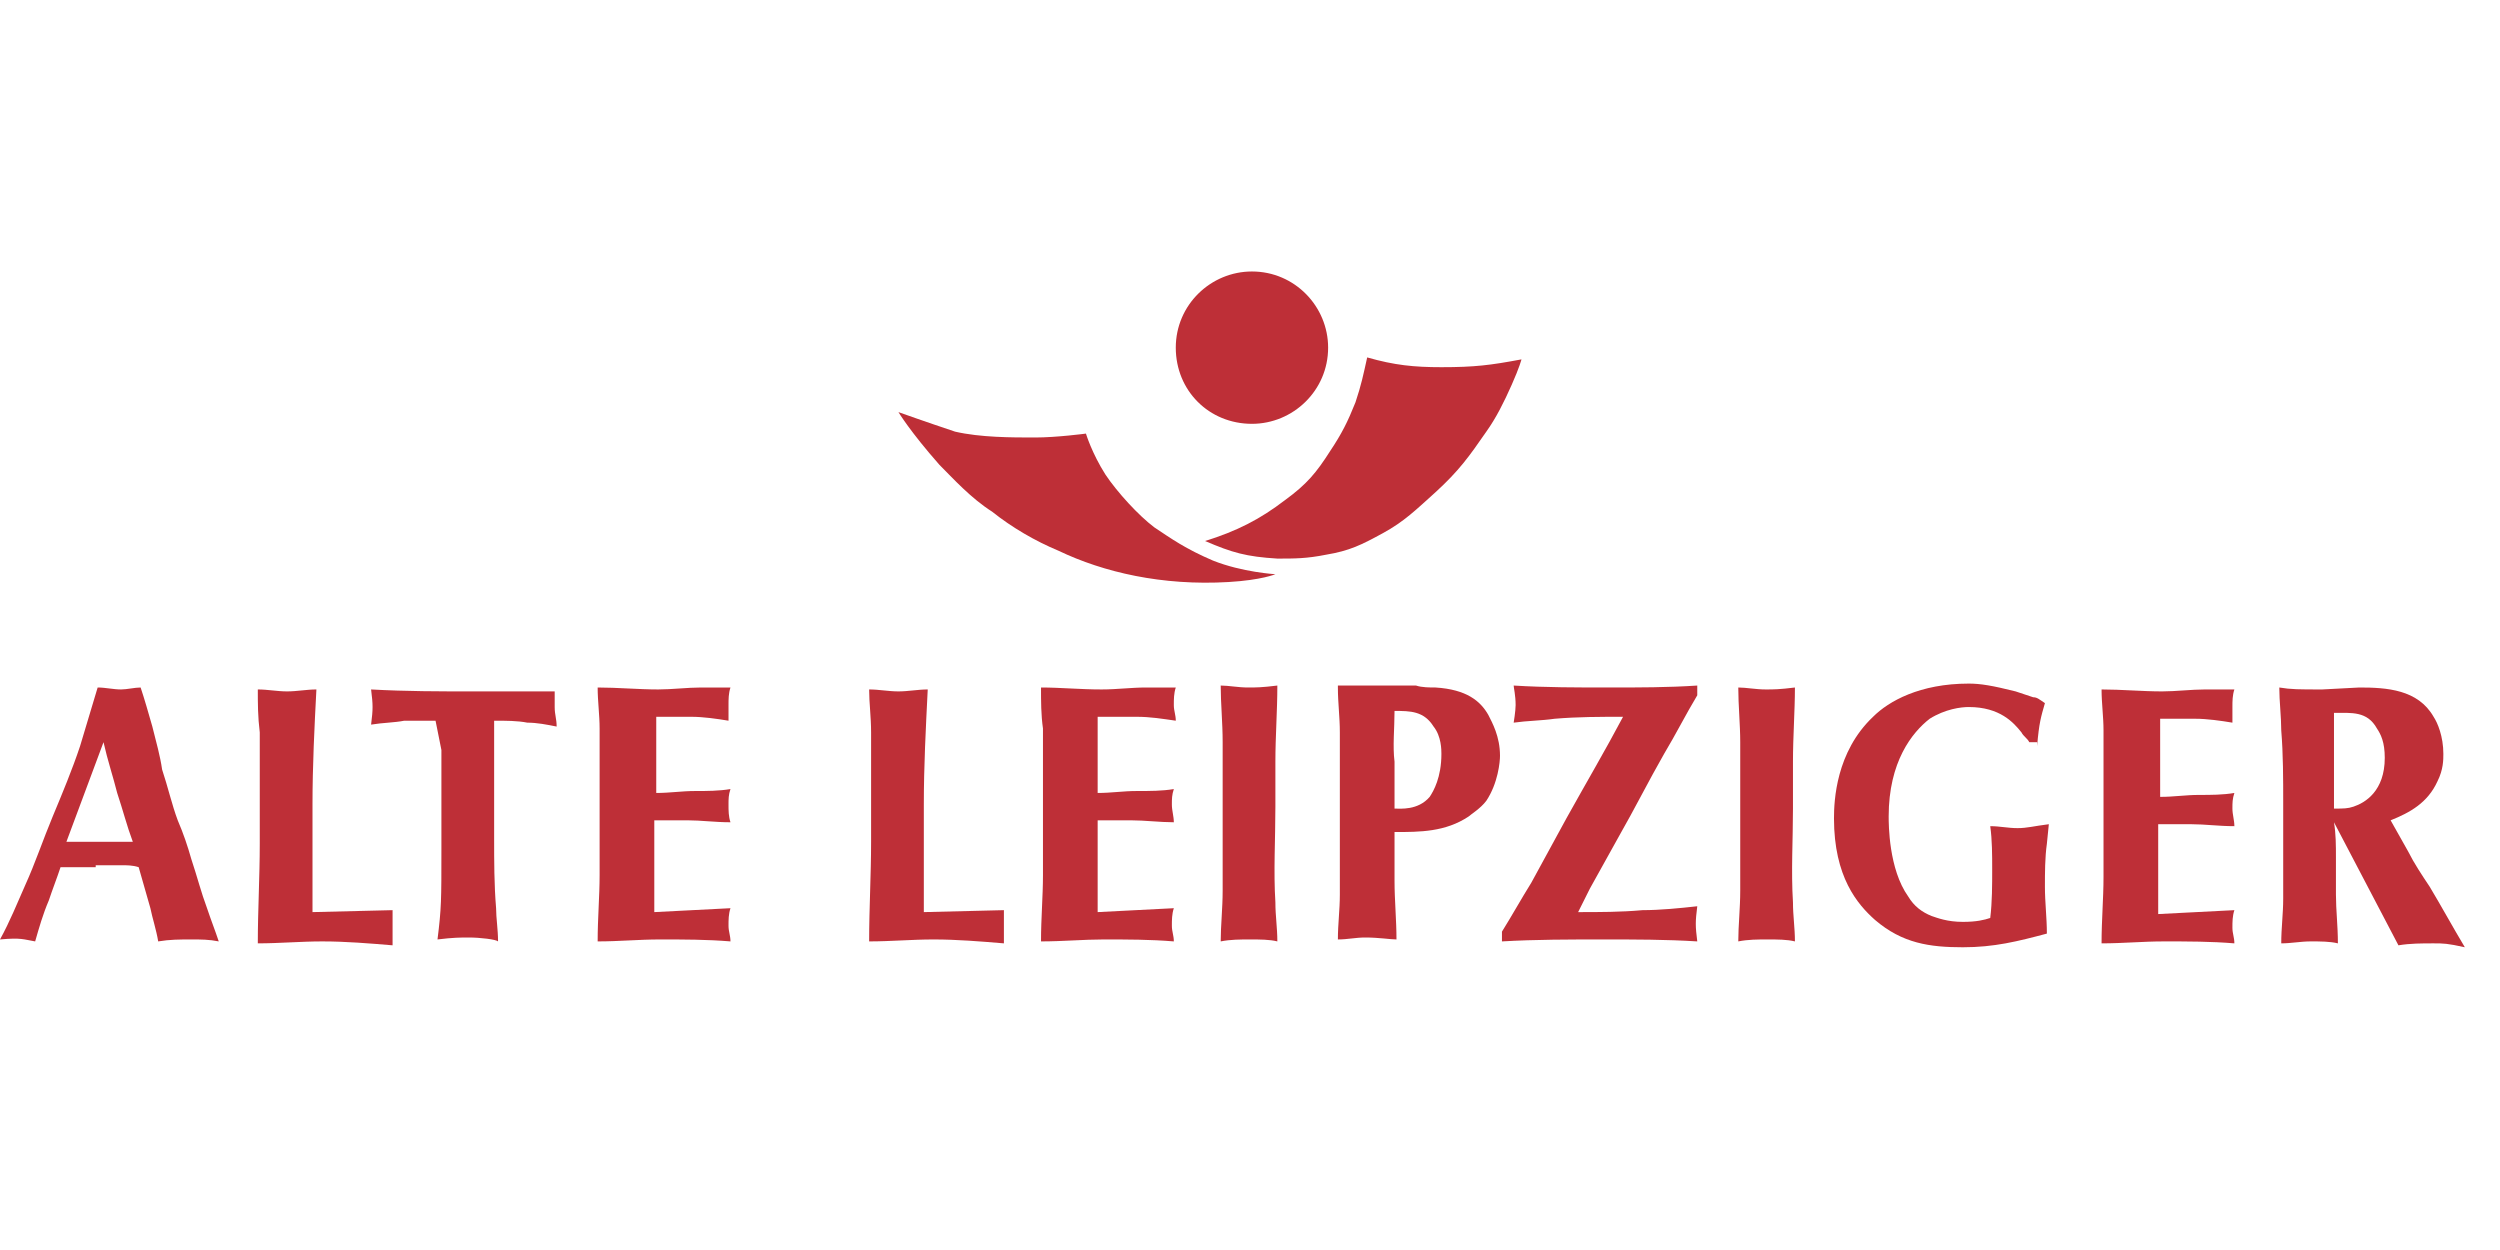
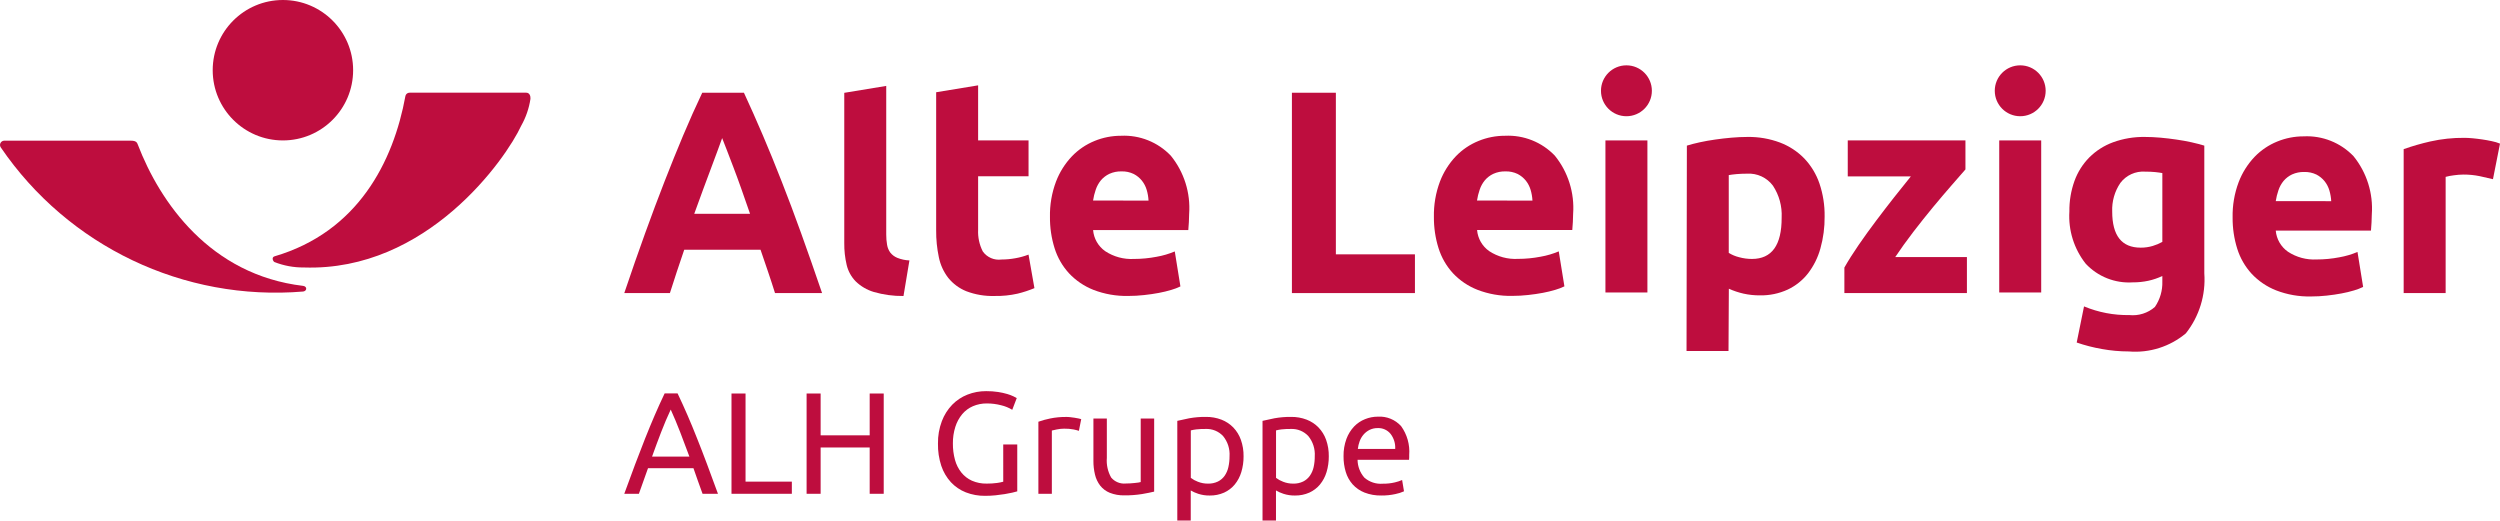
- <svg xmlns="http://www.w3.org/2000/svg" version="1.1" id="svg2646" x="0px" y="0px" viewBox="0 0 128 64" style="enable-background:new 0 0 128 64;" xml:space="preserve">
-   <style type="text/css">
- 	.st0{fill:#BE2F37;}
- 	.st1{fill-rule:evenodd;clip-rule:evenodd;fill:#BE2F37;}
- </style>
-   <g id="g2500">
-     <g id="g2506">
-       <path id="path2508" class="st0" d="M46,21.1c0,0,0.6,1,2.1,2.7c0.7,0.7,1.6,1.7,2.7,2.4c1,0.8,2.2,1.5,3.4,2    c2.3,1.1,5.3,1.8,8.7,1.6c1.7-0.1,2.4-0.4,2.4-0.4s-1.7-0.1-3.2-0.7c-1.4-0.6-2.1-1.1-3-1.7c-0.8-0.6-1.9-1.8-2.5-2.7    c-0.7-1.1-1-2.1-1-2.1s-1.5,0.2-2.6,0.2c-1.2,0-2.8,0-4.1-0.3C47.4,21.6,46,21.1,46,21.1" />
-       <path id="path2510" class="st0" d="M60.2,17.8c0-2.2,1.8-3.9,3.9-3.9c2.2,0,3.9,1.8,3.9,3.9c0,2.2-1.8,3.9-3.9,3.9    C61.9,21.7,60.2,20,60.2,17.8" />
-       <path id="path2512" class="st0" d="M61.7,27.7c1.6-0.5,2.8-1.1,4.1-2.1c1.1-0.8,1.6-1.4,2.3-2.5c0.6-0.9,0.9-1.5,1.3-2.5    c0.3-0.9,0.4-1.4,0.6-2.3c1.4,0.4,2.4,0.5,3.8,0.5c1.7,0,2.5-0.1,4.1-0.4c0,0-0.1,0.4-0.5,1.3c-0.4,0.9-0.8,1.7-1.3,2.4    c-0.9,1.3-1.4,2-2.6,3.1c-1,0.9-1.6,1.5-2.7,2.1c-1.1,0.6-1.7,0.9-2.9,1.1c-1,0.2-1.6,0.2-2.5,0.2C63.8,28.5,63.1,28.3,61.7,27.7" />
-       <path id="path2514" class="st1" d="M5.3,38c0.2,0.9,0.5,1.8,0.7,2.6c0.3,0.9,0.5,1.7,0.8,2.5l-3.4,0L5.3,38z M4.9,44.3    c0.4,0,0.9,0,1.3,0c0.3,0,0.6,0,0.9,0.1c0.2,0.7,0.4,1.4,0.6,2.1C7.8,47,8,47.6,8.1,48.2c0.6-0.1,1.1-0.1,1.7-0.1    c0.5,0,0.9,0,1.4,0.1c-0.2-0.6-0.4-1.1-0.6-1.7c-0.3-0.8-0.5-1.6-0.8-2.5c-0.2-0.7-0.4-1.3-0.7-2c-0.3-0.8-0.5-1.7-0.8-2.6    C8.2,38.7,8,38,7.8,37.2c-0.2-0.7-0.4-1.4-0.6-2c-0.3,0-0.7,0.1-1,0.1c-0.4,0-0.8-0.1-1.2-0.1c-0.3,1-0.6,2-0.9,3    c-0.4,1.2-0.9,2.4-1.4,3.6c-0.5,1.2-0.9,2.4-1.4,3.5c-0.4,0.9-0.8,1.9-1.3,2.8c1.1-0.1,1.2,0,1.8,0.1c0.2-0.7,0.4-1.4,0.7-2.1    c0.2-0.6,0.4-1.1,0.6-1.7H4.9" />
-       <path id="path2516" class="st0" d="M16,46.7c0-1.8,0-3.7,0-5.5c0-2,0.1-4,0.2-5.9c-0.5,0-1,0.1-1.5,0.1c-0.5,0-1-0.1-1.5-0.1    c0,0.7,0,1.4,0.1,2.2v2c0,1.2,0,2.5,0,3.7c0,1.7-0.1,3.4-0.1,5.1c1.1,0,2.2-0.1,3.3-0.1c1.2,0,2.4,0.1,3.6,0.2l0-1.8L16,46.7" />
-       <path id="path2518" class="st0" d="M22.6,38.4c0,1.7,0,3.4,0,5.1c0,2.6,0,3-0.2,4.6C23.2,48,23.6,48,24,48c0.6,0,1.4,0.1,1.5,0.2    c0-0.6-0.1-1.2-0.1-1.7c-0.1-1.2-0.1-2.4-0.1-3.6c0-2,0-4,0-6c0.6,0,1.2,0,1.7,0.1c0.5,0,1,0.1,1.5,0.2c0-0.4-0.1-0.6-0.1-1    c0-0.3,0-0.6,0-0.8c-1.4,0-2.8,0-4.2,0c-1.7,0-3.4,0-5.2-0.1c0.1,0.8,0.1,1,0,1.8c0.6-0.1,1.2-0.1,1.7-0.2c0.5,0,1.1,0,1.6,0    L22.6,38.4" />
-       <path id="path2520" class="st0" d="M33.4,36.7c0.7,0,1.3,0,2,0c0.6,0,1.3,0.1,1.9,0.2c0-0.3,0-0.5,0-0.8c0-0.3,0-0.6,0.1-0.9    c-0.5,0-1,0-1.5,0c-0.7,0-1.5,0.1-2.2,0.1c-1,0-2.1-0.1-3.1-0.1c0,0.7,0.1,1.4,0.1,2.1c0,1.1,0,2.2,0,3.4c0,1.4,0,2.8,0,4.1    c0,1.1-0.1,2.2-0.1,3.4c1.1,0,2.1-0.1,3.2-0.1c1.2,0,2.4,0,3.6,0.1c0-0.3-0.1-0.5-0.1-0.8c0-0.3,0-0.6,0.1-0.9l-3.9,0.2V42    c0.6,0,1.1,0,1.7,0c0.7,0,1.4,0.1,2.2,0.1c-0.1-0.3-0.1-0.6-0.1-0.9c0-0.3,0-0.5,0.1-0.8c-0.6,0.1-1.2,0.1-1.8,0.1    c-0.7,0-1.3,0.1-2,0.1V36.7" />
-       <path id="path2522" class="st0" d="M47.3,46.7c0-1.8,0-3.7,0-5.5c0-2,0.1-3.9,0.2-5.9c-0.5,0-1,0.1-1.5,0.1c-0.5,0-1-0.1-1.5-0.1    c0,0.7,0.1,1.4,0.1,2.2v1.9c0,1.2,0,2.5,0,3.7c0,1.7-0.1,3.4-0.1,5.1c1.1,0,2.2-0.1,3.3-0.1c1.2,0,2.4,0.1,3.6,0.2l0-1.7    L47.3,46.7" />
-       <path id="path2524" class="st0" d="M56.2,36.7c0.7,0,1.3,0,2,0c0.7,0,1.3,0.1,2,0.2c0-0.3-0.1-0.5-0.1-0.8c0-0.3,0-0.6,0.1-0.9    c-0.5,0-1,0-1.5,0c-0.8,0-1.5,0.1-2.3,0.1c-1.1,0-2.1-0.1-3.1-0.1c0,0.7,0,1.4,0.1,2.1c0,1.1,0,2.2,0,3.4c0,1.4,0,2.8,0,4.1    c0,1.1-0.1,2.2-0.1,3.4c1.1,0,2.2-0.1,3.2-0.1c1.2,0,2.4,0,3.6,0.1c0-0.3-0.1-0.5-0.1-0.8c0-0.3,0-0.6,0.1-0.9l-3.9,0.2V42    c0.6,0,1.2,0,1.7,0c0.7,0,1.5,0.1,2.2,0.1c0-0.3-0.1-0.6-0.1-0.9c0-0.3,0-0.5,0.1-0.8c-0.6,0.1-1.2,0.1-1.9,0.1    c-0.7,0-1.3,0.1-2,0.1V36.7" />
-       <path id="path2526" class="st0" d="M65.3,39c0-1.3,0.1-2.6,0.1-3.9c-0.8,0.1-1.1,0.1-1.5,0.1c-0.5,0-1-0.1-1.4-0.1    c0,0.9,0.1,1.9,0.1,2.9c0,0.9,0,1.8,0,2.8v3c0,0.6,0,1.2,0,1.8c0,0.9-0.1,1.8-0.1,2.6c0.5-0.1,1-0.1,1.5-0.1c0.5,0,1,0,1.4,0.1    c0-0.7-0.1-1.3-0.1-2c-0.1-1.6,0-3.2,0-4.9V39" />
-       <path id="path2528" class="st1" d="M71.4,36.4c0.8,0,1.5,0,2,0.8c0.4,0.5,0.4,1.2,0.4,1.4c0,1.2-0.4,1.9-0.6,2.2    c-0.6,0.7-1.5,0.6-1.8,0.6c0-0.8,0-1.6,0-2.4C71.3,38.2,71.4,37.3,71.4,36.4z M68.5,35.2c0,0.8,0.1,1.5,0.1,2.3c0,0.9,0,1.8,0,2.6    c0,1.1,0,2.3,0,3.4c0,0.8,0,1.5,0,2.3c0,0.8-0.1,1.5-0.1,2.3c0.5,0,0.9-0.1,1.4-0.1c0.7,0,1.3,0.1,1.6,0.1c0-1-0.1-2-0.1-3    c0-0.8,0-1.7,0-2.5c1.3,0,2.6,0,3.8-0.8c0.1-0.1,0.6-0.4,0.9-0.8c0.6-0.9,0.7-2,0.7-2.3c0-1-0.4-1.7-0.6-2.1    c-0.4-0.7-1.1-1.3-2.7-1.4c-0.3,0-0.7,0-1-0.1H68.5" />
-       <path id="path2530" class="st0" d="M86.9,35.1c-1.5,0.1-3,0.1-4.5,0.1c-1.6,0-3.3,0-4.9-0.1c0,0.1,0.1,0.5,0.1,1    c0,0.3-0.1,0.9-0.1,0.9c0.7-0.1,1.4-0.1,2.1-0.2c1.2-0.1,2.3-0.1,3.5-0.1c-0.9,1.7-1.9,3.4-2.9,5.2c-0.6,1.1-1.2,2.2-1.8,3.3    c-0.5,0.8-1,1.7-1.5,2.5l0,0.5c1.7-0.1,3.5-0.1,5.2-0.1c1.6,0,3.2,0,4.8,0.1c-0.1-0.8-0.1-1,0-1.8c-0.9,0.1-1.9,0.2-2.8,0.2    c-1.1,0.1-2.2,0.1-3.3,0.1c0.2-0.4,0.4-0.8,0.6-1.2c0.5-0.9,1-1.8,1.5-2.7c0.8-1.4,1.5-2.8,2.3-4.2c0.6-1,1.1-2,1.7-3L86.9,35.1" />
-       <path id="path2532" class="st0" d="M91.8,39c0-1.3,0.1-2.6,0.1-3.8c-0.8,0.1-1.1,0.1-1.5,0.1c-0.5,0-1-0.1-1.4-0.1    c0,0.9,0.1,1.9,0.1,2.8c0,0.9,0,1.8,0,2.8v3c0,0.6,0,1.2,0,1.8c0,0.9-0.1,1.8-0.1,2.6c0.5-0.1,1-0.1,1.5-0.1c0.5,0,1,0,1.4,0.1    c0-0.7-0.1-1.3-0.1-2c-0.1-1.6,0-3.2,0-4.8V39" />
-       <path id="path2534" class="st0" d="M104.3,38.2c0.1-1.2,0.2-1.5,0.4-2.2c-0.3-0.2-0.4-0.3-0.6-0.3c-0.3-0.1-0.6-0.2-0.9-0.3    c-1.2-0.3-1.8-0.4-2.4-0.4c-2.5,0-4.1,0.9-4.9,1.7c-1.9,1.8-2,4.3-2,5.2c0,3,1.2,4.4,2.1,5.2c1.4,1.2,2.8,1.4,4.5,1.4    c1.6,0,2.8-0.3,4.3-0.7c0-0.8-0.1-1.6-0.1-2.4c0-0.7,0-1.5,0.1-2.2l0.1-1c-0.8,0.1-1.1,0.2-1.6,0.2c-0.5,0-0.9-0.1-1.4-0.1    c0.1,0.7,0.1,1.5,0.1,2.2c0,0.8,0,1.7-0.1,2.5c-0.3,0.1-0.7,0.2-1.4,0.2c-0.8,0-1.3-0.2-1.6-0.3c-0.5-0.2-0.9-0.5-1.2-1    c-1-1.4-1-3.7-1-4.1c0-2.8,1.2-4.3,2.1-5c0.8-0.5,1.6-0.6,2-0.6c1.6,0,2.3,0.8,2.7,1.3c0.1,0.2,0.3,0.3,0.4,0.5H104.3" />
-       <path id="path2536" class="st0" d="M110.4,36.8c0.7,0,1.3,0,2,0c0.6,0,1.3,0.1,1.9,0.2c0-0.3,0-0.5,0-0.8c0-0.3,0-0.6,0.1-0.9    c-0.5,0-1,0-1.5,0c-0.7,0-1.5,0.1-2.2,0.1c-1,0-2.1-0.1-3.1-0.1c0,0.7,0.1,1.4,0.1,2.1c0,1.1,0,2.2,0,3.4c0,1.4,0,2.8,0,4.1    c0,1.1-0.1,2.2-0.1,3.4c1.1,0,2.1-0.1,3.2-0.1c1.2,0,2.4,0,3.6,0.1c0-0.3-0.1-0.5-0.1-0.8c0-0.3,0-0.6,0.1-0.9l-3.9,0.2v-4.6    c0.6,0,1.1,0,1.7,0c0.7,0,1.4,0.1,2.2,0.1c0-0.3-0.1-0.6-0.1-0.9c0-0.3,0-0.5,0.1-0.8c-0.6,0.1-1.2,0.1-1.8,0.1    c-0.7,0-1.3,0.1-2,0.1V36.8" />
-       <path id="path2538" class="st1" d="M119.5,36.5c0.9,0,1.7-0.1,2.2,0.8c0.2,0.3,0.4,0.7,0.4,1.5c0,1.7-1,2.3-1.6,2.5    c-0.3,0.1-0.5,0.1-1,0.1L119.5,36.5z M122.4,42c1-0.4,1.9-0.9,2.4-2c0.3-0.6,0.3-1.1,0.3-1.4c0-0.9-0.3-1.6-0.5-1.9    c-0.8-1.4-2.4-1.5-3.8-1.5l-1.9,0.1c-1.2,0-1.6,0-2.2-0.1c0,0.7,0.1,1.5,0.1,2.2c0.1,1.2,0.1,2.5,0.1,3.7c0,1.2,0,2.4,0,3.6    c0,0.4,0,0.9,0,1.3c0,0.8-0.1,1.5-0.1,2.3c0.5,0,1-0.1,1.5-0.1c0.5,0,1,0,1.4,0.1c0-0.9-0.1-1.7-0.1-2.5c0-0.6,0-1.3,0-1.9    c0-0.6,0-1.2-0.1-1.8l3.3,6.3c0.6-0.1,1.2-0.1,1.8-0.1c0.5,0,0.7,0,1.6,0.2c-0.6-1-1.2-2.1-1.8-3.1c-0.4-0.6-0.8-1.2-1.1-1.8    L122.4,42" />
-     </g>
-   </g>
+ <svg xmlns="http://www.w3.org/2000/svg" id="Logos" viewBox="0 0 193.343 40.258">
+   <path d="M54.334,38.188q-.191-.5-.358-.991t-.347-.99H50.116l-.706,1.981H48.28q.448-1.232.84-2.278t.766-1.986q.375-.941.744-1.8t.772-1.7h1q.4.839.773,1.7t.743,1.8q.376.941.767,1.986t.84,2.278Zm-1.018-2.876q-.359-.974-.711-1.886t-.733-1.751q-.392.838-.744,1.751t-.7,1.886Z" fill="#be0d3e" />
+   <path d="M61.239,37.248v.94H56.572V30.433h1.086v6.815Z" fill="#be0d3e" />
+   <path d="M67.259,30.433h1.085v7.755H67.259V34.607H63.465v3.581H62.38V30.433h1.085v3.234h3.794Z" fill="#be0d3e" />
+   <path d="M77.587,34.372h1.085V38a3.928,3.928,0,0,1-.386.1q-.251.057-.582.112t-.721.095q-.392.039-.8.039a3.977,3.977,0,0,1-1.488-.268,3.166,3.166,0,0,1-1.153-.783,3.553,3.553,0,0,1-.744-1.265A5.209,5.209,0,0,1,72.54,34.3a4.692,4.692,0,0,1,.3-1.728,3.726,3.726,0,0,1,.8-1.27,3.36,3.36,0,0,1,1.181-.784,3.89,3.89,0,0,1,1.448-.268,5.785,5.785,0,0,1,.935.067,5.551,5.551,0,0,1,.7.156,3.409,3.409,0,0,1,.476.18,2.351,2.351,0,0,1,.252.134l-.347.906a2.951,2.951,0,0,0-.862-.352,4.348,4.348,0,0,0-1.1-.14,2.661,2.661,0,0,0-1.079.213,2.241,2.241,0,0,0-.828.615,2.9,2.9,0,0,0-.532.979,4.1,4.1,0,0,0-.19,1.292,4.622,4.622,0,0,0,.162,1.265,2.7,2.7,0,0,0,.493.979,2.218,2.218,0,0,0,.816.632,2.714,2.714,0,0,0,1.147.224,5.487,5.487,0,0,0,.8-.05,3.726,3.726,0,0,0,.476-.095Z" fill="#be0d3e" />
+   <path d="M82.455,32.246c.089,0,.192,0,.307.016s.23.027.342.045.214.038.308.056a1.646,1.646,0,0,1,.206.051l-.179.906a3.622,3.622,0,0,0-.408-.107,3.662,3.662,0,0,0-.733-.061,2.79,2.79,0,0,0-.576.061l-.375.084v4.891H80.306V32.615a6.924,6.924,0,0,1,.918-.252A5.91,5.91,0,0,1,82.455,32.246Z" fill="#be0d3e" />
+   <path d="M89.259,38.02q-.359.09-.946.19a8.145,8.145,0,0,1-1.36.1,2.893,2.893,0,0,1-1.13-.2,1.82,1.82,0,0,1-.738-.554,2.247,2.247,0,0,1-.4-.845,4.409,4.409,0,0,1-.123-1.08V32.369H85.6v3.043a2.637,2.637,0,0,0,.336,1.522,1.307,1.307,0,0,0,1.13.459c.112,0,.228,0,.347-.011s.231-.017.336-.028.2-.022.285-.034a.836.836,0,0,0,.185-.039V32.369h1.041Z" fill="#be0d3e" />
+   <path d="M96.174,35.289A4.12,4.12,0,0,1,96,36.509a2.758,2.758,0,0,1-.51.962,2.312,2.312,0,0,1-.822.627,2.643,2.643,0,0,1-1.113.224,2.717,2.717,0,0,1-.89-.134,2.793,2.793,0,0,1-.576-.258v2.328H91.049v-7.71q.369-.09.923-.2a6.843,6.843,0,0,1,1.281-.106,3.256,3.256,0,0,1,1.209.212,2.588,2.588,0,0,1,.918.605,2.68,2.68,0,0,1,.587.956A3.674,3.674,0,0,1,96.174,35.289Zm-1.085,0a2.232,2.232,0,0,0-.5-1.566,1.734,1.734,0,0,0-1.343-.549,6.22,6.22,0,0,0-.733.034,3.006,3.006,0,0,0-.419.078v3.671a2.134,2.134,0,0,0,.548.3,2.059,2.059,0,0,0,.783.145,1.677,1.677,0,0,0,.767-.162,1.4,1.4,0,0,0,.52-.448A1.894,1.894,0,0,0,95,36.123,3.67,3.67,0,0,0,95.089,35.289Z" fill="#be0d3e" />
+   <path d="M102.765,35.289a4.12,4.12,0,0,1-.173,1.22,2.758,2.758,0,0,1-.51.962,2.312,2.312,0,0,1-.822.627,2.644,2.644,0,0,1-1.114.224,2.715,2.715,0,0,1-.889-.134,2.793,2.793,0,0,1-.576-.258v2.328H97.64v-7.71q.369-.09.923-.2a6.843,6.843,0,0,1,1.281-.106,3.256,3.256,0,0,1,1.209.212,2.576,2.576,0,0,1,.917.605,2.668,2.668,0,0,1,.588.956A3.674,3.674,0,0,1,102.765,35.289Zm-1.085,0a2.237,2.237,0,0,0-.5-1.566,1.736,1.736,0,0,0-1.343-.549,6.208,6.208,0,0,0-.733.034,3.006,3.006,0,0,0-.419.078v3.671a2.134,2.134,0,0,0,.548.3,2.055,2.055,0,0,0,.783.145,1.673,1.673,0,0,0,.766-.162,1.4,1.4,0,0,0,.521-.448,1.894,1.894,0,0,0,.291-.671A3.728,3.728,0,0,0,101.68,35.289Z" fill="#be0d3e" />
+   <path d="M103.906,35.289a3.714,3.714,0,0,1,.224-1.348,2.823,2.823,0,0,1,.593-.957,2.4,2.4,0,0,1,.851-.57,2.65,2.65,0,0,1,.984-.191,2.242,2.242,0,0,1,1.8.733,3.372,3.372,0,0,1,.626,2.233v.173a1.492,1.492,0,0,1-.011.2h-3.983a2.124,2.124,0,0,0,.526,1.376,1.92,1.92,0,0,0,1.432.47,3.79,3.79,0,0,0,.923-.1,3.259,3.259,0,0,0,.565-.185l.145.873a2.983,2.983,0,0,1-.665.213,4.767,4.767,0,0,1-1.08.112,3.425,3.425,0,0,1-1.315-.23,2.441,2.441,0,0,1-.912-.632,2.561,2.561,0,0,1-.531-.956A4.04,4.04,0,0,1,103.906,35.289Zm3.995-.57a1.748,1.748,0,0,0-.353-1.159,1.213,1.213,0,0,0-1-.453,1.372,1.372,0,0,0-.632.14,1.508,1.508,0,0,0-.465.364,1.657,1.657,0,0,0-.3.514,2.527,2.527,0,0,0-.14.594Z" fill="#be0d3e" />
+   <path d="M23.451,22.11c-7.208-.851-11.087-6.475-12.794-10.93-.052-.137-.113-.3-.525-.3H.306A.332.332,0,0,0,.06,11.4,25.728,25.728,0,0,0,23.449,22.546C23.754,22.5,23.763,22.157,23.451,22.11Z" fill="#be0d3e" />
+   <circle cx="21.88" cy="5.43" r="5.43" fill="#be0d3e" />
+   <path d="M21.233,19.823c6.434-1.889,9.193-7.3,10.124-12.413a.323.323,0,0,1,.317-.241H40.7c.253,0,.343.259.324.475a6.033,6.033,0,0,1-.716,2.08C39.125,12.29,33.031,21.011,23.5,20.686a6.07,6.07,0,0,1-2.276-.42C21.111,20.2,20.978,19.9,21.233,19.823Z" fill="#be0d3e" />
+   <path d="M60.454,14.037Q59.721,12.159,59,10.471t-1.467-3.3H54.31q-.764,1.609-1.475,3.3t-1.442,3.566q-.732,1.876-1.5,4T48.28,22.666h3.529q.248-.8.535-1.654c.192-.567.382-1.135.573-1.7h5.9l.578,1.694c.194.568.373,1.121.542,1.659h3.64q-.854-2.5-1.62-4.628T60.454,14.037Zm-6.764,2.5q.357-1,.7-1.919c.23-.612.438-1.17.626-1.678s.352-.955.5-1.343.257-.693.333-.917c.09.221.209.523.356.91s.318.833.513,1.341.4,1.068.617,1.681.44,1.254.672,1.925Z" fill="#be0d3e" />
+   <path d="M68.855,19.537a1.41,1.41,0,0,1-.25-.6,4.546,4.546,0,0,1-.066-.8V6.644l-3.246.535V18.8a7.026,7.026,0,0,0,.186,1.689,2.712,2.712,0,0,0,.7,1.273,3.387,3.387,0,0,0,1.395.817,7.9,7.9,0,0,0,2.3.313l.458-2.751a2.84,2.84,0,0,1-.936-.2A1.326,1.326,0,0,1,68.855,19.537Z" fill="#be0d3e" />
+   <path d="M78.532,19.97a6.05,6.05,0,0,1-1.078.1,1.524,1.524,0,0,1-1.449-.626,3.352,3.352,0,0,1-.36-1.676V13.631h3.9V10.86h-3.9V6.6L72.4,7.134V17.812a9.675,9.675,0,0,0,.207,2.08,3.864,3.864,0,0,0,.73,1.6,3.459,3.459,0,0,0,1.394,1.03,5.679,5.679,0,0,0,2.2.368,7.383,7.383,0,0,0,1.764-.179A8.876,8.876,0,0,0,80,22.284l-.457-2.594A5.389,5.389,0,0,1,78.532,19.97Z" fill="#be0d3e" />
+   <path d="M86.69,10.5a5.346,5.346,0,0,0-2.037.4A5.079,5.079,0,0,0,82.9,12.088a5.883,5.883,0,0,0-1.231,1.956,7.364,7.364,0,0,0-.468,2.738A7.847,7.847,0,0,0,81.56,19.2a5.139,5.139,0,0,0,1.111,1.932,5.211,5.211,0,0,0,1.895,1.286,7.061,7.061,0,0,0,2.691.47,10.844,10.844,0,0,0,1.22-.068c.406-.043.788-.1,1.144-.167a9.326,9.326,0,0,0,.969-.235,4.391,4.391,0,0,0,.7-.267l-.436-2.706a6.439,6.439,0,0,1-1.405.413,9.2,9.2,0,0,1-1.753.168,3.68,3.68,0,0,1-2.222-.6,2.218,2.218,0,0,1-.937-1.632H91.9c.014-.178.029-.382.044-.615s.021-.442.021-.636a6.415,6.415,0,0,0-1.416-4.5A4.994,4.994,0,0,0,86.69,10.5Zm-2.156,5.009a4.76,4.76,0,0,1,.207-.839,2.289,2.289,0,0,1,.4-.726,1.956,1.956,0,0,1,.654-.5,2.136,2.136,0,0,1,.937-.189,2.027,2.027,0,0,1,.947.2,1.982,1.982,0,0,1,.632.515,2.091,2.091,0,0,1,.371.715,3.545,3.545,0,0,1,.142.828Z" fill="#be0d3e" />
+   <polygon points="103.312 7.172 99.913 7.172 99.913 22.666 109.427 22.666 109.427 19.67 103.312 19.67 103.312 7.172" fill="#be0d3e" />
+   <path d="M116.383,10.5a5.346,5.346,0,0,0-2.037.4,5.079,5.079,0,0,0-1.753,1.184,5.883,5.883,0,0,0-1.231,1.956,7.364,7.364,0,0,0-.468,2.738,7.847,7.847,0,0,0,.359,2.417,5.153,5.153,0,0,0,1.111,1.932,5.207,5.207,0,0,0,1.9,1.286,7.053,7.053,0,0,0,2.69.47,10.844,10.844,0,0,0,1.22-.068c.407-.043.788-.1,1.144-.167a9.264,9.264,0,0,0,.969-.235,4.447,4.447,0,0,0,.7-.267l-.437-2.706a6.439,6.439,0,0,1-1.405.413,9.2,9.2,0,0,1-1.753.168,3.68,3.68,0,0,1-2.222-.6,2.218,2.218,0,0,1-.937-1.632h7.363c.015-.178.029-.382.044-.615s.021-.442.021-.636a6.415,6.415,0,0,0-1.415-4.5A5,5,0,0,0,116.383,10.5Zm-2.156,5.009a4.76,4.76,0,0,1,.207-.839,2.272,2.272,0,0,1,.4-.726,1.943,1.943,0,0,1,.653-.5,2.136,2.136,0,0,1,.937-.189,2.031,2.031,0,0,1,.948.2,2,2,0,0,1,.632.515,2.107,2.107,0,0,1,.37.715,3.545,3.545,0,0,1,.142.828Z" fill="#be0d3e" />
+   <rect x="124.16" y="10.86" width="3.246" height="11.759" fill="#be0d3e" />
+   <path d="M139.541,12.257a5.18,5.18,0,0,0-1.874-1.23,6.87,6.87,0,0,0-2.527-.436q-.588,0-1.231.056t-1.264.146q-.621.087-1.187.211t-1,.258l-.026,15.885h3.246l.026-4.819a5.941,5.941,0,0,0,1.133.38,5.7,5.7,0,0,0,1.264.135,4.941,4.941,0,0,0,2.157-.448,4.34,4.34,0,0,0,1.568-1.252,5.615,5.615,0,0,0,.958-1.923,8.812,8.812,0,0,0,.327-2.481,7.629,7.629,0,0,0-.4-2.549A5.3,5.3,0,0,0,139.541,12.257Zm-4.053,7.769a3.756,3.756,0,0,1-.991-.134,2.806,2.806,0,0,1-.8-.335V13.542c.16-.029.363-.057.61-.078s.516-.033.807-.033a2.32,2.32,0,0,1,2,.928,4.111,4.111,0,0,1,.674,2.469Q137.8,20.026,135.488,20.026Z" fill="#be0d3e" />
+   <path d="M147.974,17.93q.776-1.009,1.539-1.931c.509-.612.986-1.175,1.43-1.683s.8-.913,1.059-1.213V10.86H142.9v2.782h4.88q-.588.719-1.285,1.606t-1.405,1.828q-.71.943-1.351,1.875t-1.1,1.741v1.974h9.477V19.882h-5.545Q147.2,18.94,147.974,17.93Z" fill="#be0d3e" />
+   <rect x="154.615" y="10.86" width="3.246" height="11.759" fill="#be0d3e" />
+   <path d="M168.319,10.793q-.61-.09-1.232-.146c-.414-.038-.816-.056-1.209-.056a6.907,6.907,0,0,0-2.461.413,5.079,5.079,0,0,0-1.841,1.175A5.028,5.028,0,0,0,160.432,14a6.751,6.751,0,0,0-.392,2.358,5.922,5.922,0,0,0,1.263,4.036,4.578,4.578,0,0,0,3.639,1.443,5.576,5.576,0,0,0,1.208-.124,5.111,5.111,0,0,0,1.079-.368v.424a3.3,3.3,0,0,1-.577,1.972,2.6,2.6,0,0,1-1.971.626,8.745,8.745,0,0,1-3.508-.671l-.567,2.794a12.662,12.662,0,0,0,1.939.5,11.751,11.751,0,0,0,2.091.19,6.091,6.091,0,0,0,4.412-1.4,6.709,6.709,0,0,0,1.427-4.643V11.262q-.435-.134-.991-.258T168.319,10.793Zm-1.09,7.914a3.612,3.612,0,0,1-.741.313,3.185,3.185,0,0,1-.936.133q-2.2,0-2.2-2.795a3.674,3.674,0,0,1,.632-2.212,2.209,2.209,0,0,1,1.917-.872c.29,0,.545.011.763.033s.407.049.566.078Z" fill="#be0d3e" />
+   <path d="M178.154,10.545a5.358,5.358,0,0,0-2.037.4,5.085,5.085,0,0,0-1.754,1.185,5.894,5.894,0,0,0-1.231,1.955,7.37,7.37,0,0,0-.468,2.739,7.871,7.871,0,0,0,.359,2.416,5.141,5.141,0,0,0,1.112,1.932,5.214,5.214,0,0,0,1.9,1.287,7.053,7.053,0,0,0,2.69.469,11.083,11.083,0,0,0,1.22-.067q.611-.066,1.144-.168a8.971,8.971,0,0,0,.969-.234,4.538,4.538,0,0,0,.7-.268l-.436-2.705a6.53,6.53,0,0,1-1.405.413,9.22,9.22,0,0,1-1.754.167,3.681,3.681,0,0,1-2.222-.6A2.224,2.224,0,0,1,176,17.834h7.364c.014-.178.028-.382.043-.615s.022-.442.022-.637a6.419,6.419,0,0,0-1.416-4.505A5,5,0,0,0,178.154,10.545ZM176,15.554a4.875,4.875,0,0,1,.208-.839,2.272,2.272,0,0,1,.4-.726,1.976,1.976,0,0,1,.653-.5,2.157,2.157,0,0,1,.937-.189,2.043,2.043,0,0,1,.948.2,2,2,0,0,1,.632.515,2.09,2.09,0,0,1,.37.715,3.554,3.554,0,0,1,.142.828Z" fill="#be0d3e" />
+   <path d="M192.712,10.918c-.247-.053-.495-.1-.741-.134s-.494-.068-.741-.09-.457-.034-.631-.034a11.585,11.585,0,0,0-2.647.28,18.871,18.871,0,0,0-2.059.593V22.666h3.246V13.678a4.415,4.415,0,0,1,.643-.122,5.576,5.576,0,0,1,.729-.056,6.179,6.179,0,0,1,1.264.124q.588.123,1.024.234l.544-2.751A3.333,3.333,0,0,0,192.712,10.918Z" fill="#be0d3e" />
+   <circle cx="125.783" cy="7.021" r="1.968" fill="#be0d3e" />
+   <circle cx="156.238" cy="7.021" r="1.968" fill="#be0d3e" />
</svg>
